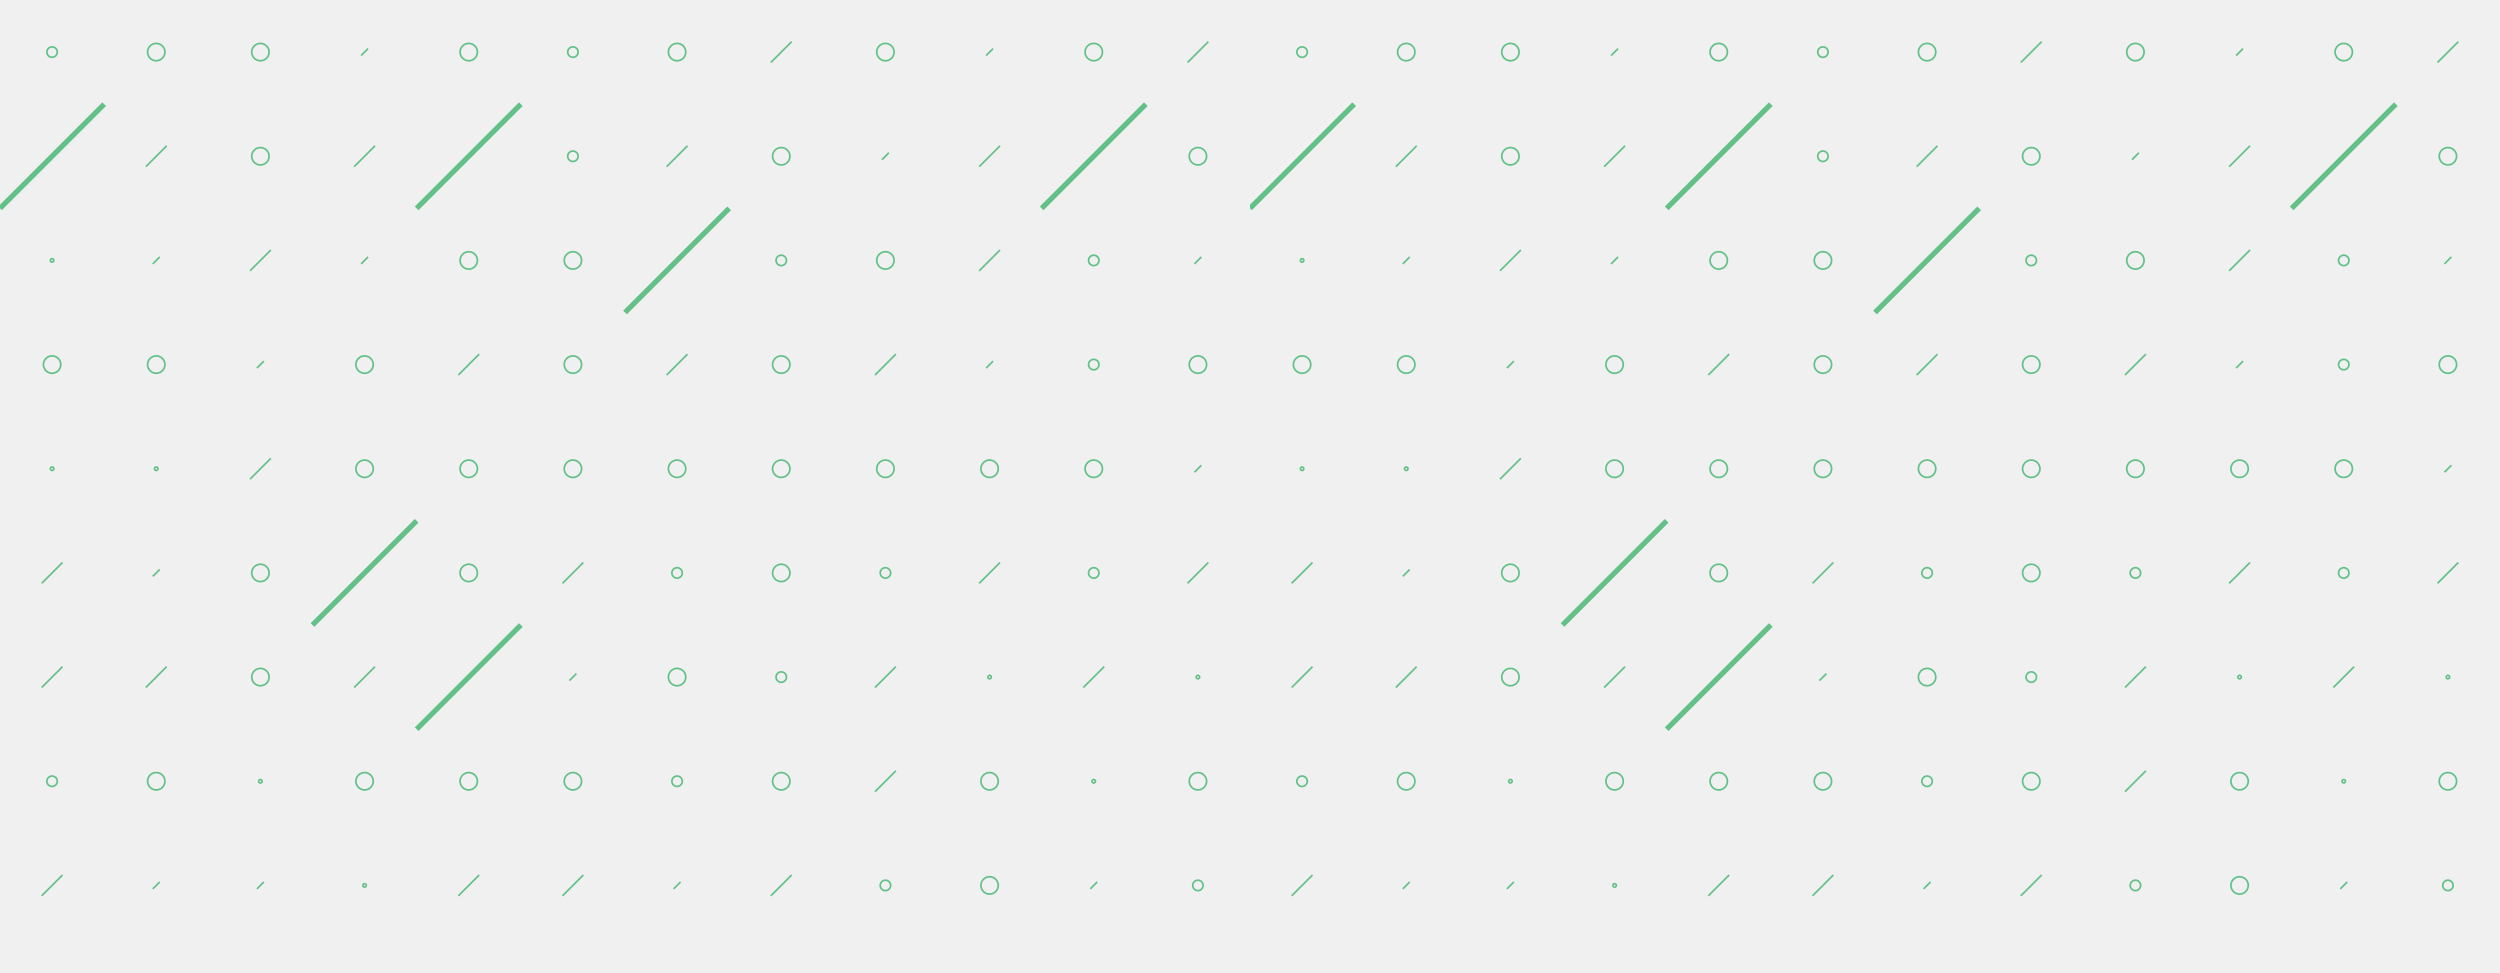
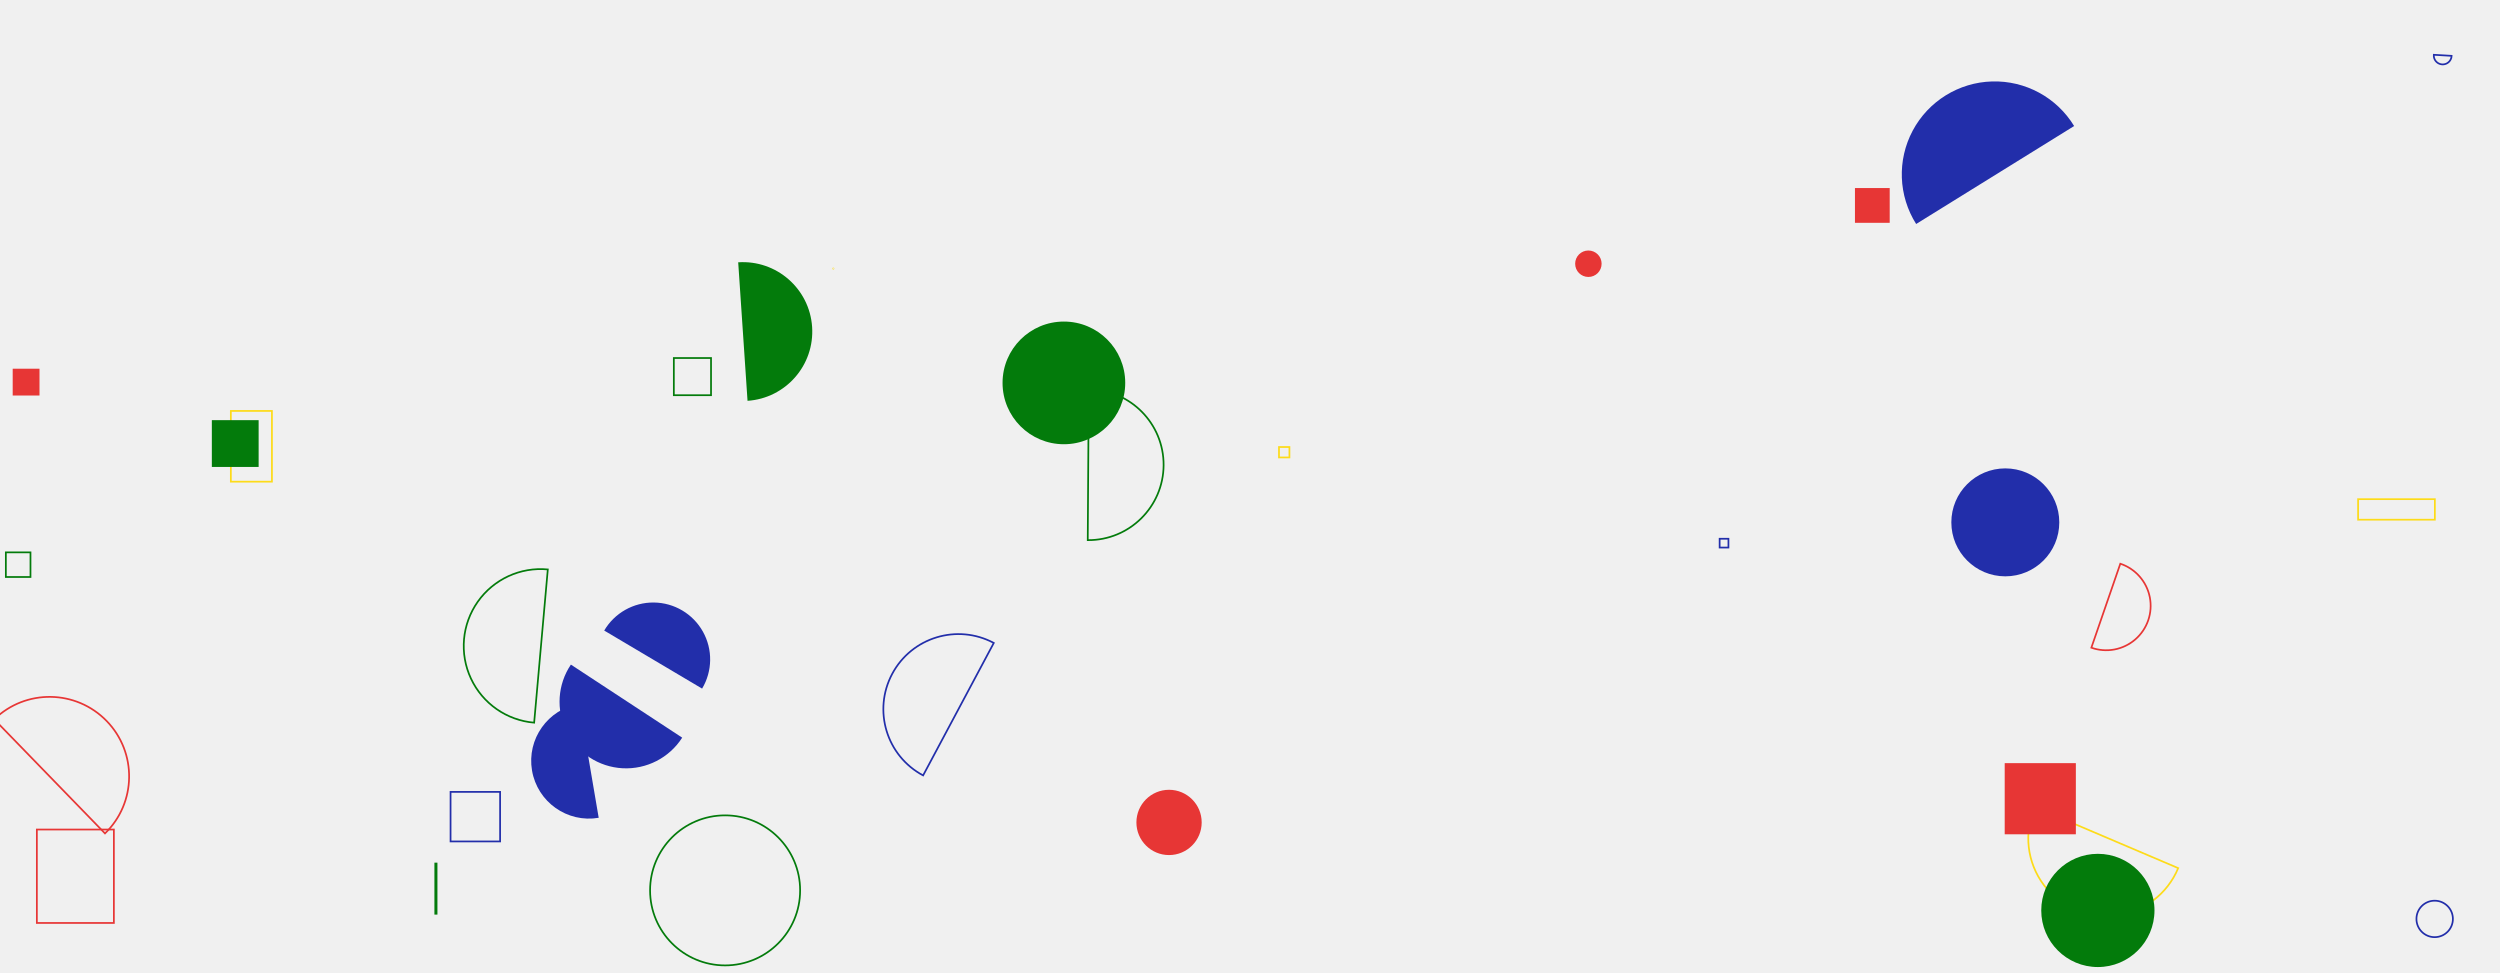
- <svg xmlns="http://www.w3.org/2000/svg" xmlns:xlink="http://www.w3.org/1999/xlink" version="1.1" width="1440" height="560" preserveAspectRatio="none" viewBox="0 0 1440 560">
-   <g mask="url(&quot;#SvgjsMask1106&quot;)" fill="none">
-     <use xlink:href="#SvgjsSymbol1113" x="0" y="0" />
-     <use xlink:href="#SvgjsSymbol1113" x="720" y="0" />
+ <svg xmlns="http://www.w3.org/2000/svg" version="1.1" width="1440" height="560" preserveAspectRatio="none" viewBox="0 0 1440 560">
+   <g mask="url(&quot;#SvgjsMask1002&quot;)" fill="none">
+     <path d="M736.7 257.48L742.71 257.48L742.71 263.49L736.7 263.49z" stroke="rgba(253, 219, 25, 1)" />
+     <path d="M1401.88 31.56a5.13 5.13 0 1 0 10.24 0.6z" stroke="rgba(34, 46, 170, 1)" />
+     <path d="M333.67 405.41a33.29 33.29 0 1 0 11.18 65.64z" fill="rgba(34, 46, 170, 1)" />
+     <path d="M430.58 230.87a39.98 39.98 0 1 0-5.38-79.78z" fill="#037b0b" />
+     <path d="M328.83 382.81a38.35 38.35 0 1 0 64.12 42.08z" fill="rgba(34, 46, 170, 1)" />
+     <path d="M1391.87 529.3 a10.5 10.5 0 1 0 21 0 a10.5 10.5 0 1 0 -21 0z" stroke="rgba(34, 46, 170, 1)" />
+     <path d="M1204.62 373.07a25.59 25.59 0 1 0 16.69-48.38z" stroke="#e73635" />
+     <path d="M907.29 151.91 a7.62 7.62 0 1 0 15.24 0 a7.62 7.62 0 1 0 -15.24 0z" fill="#e73635" />
+     <path d="M7.31 212.38L22.75 212.38L22.75 227.82L7.31 227.82z" fill="#e73635" />
+     <path d="M388.13 206.22L409.55 206.22L409.55 227.64L388.13 227.64z" stroke="#037b0b" />
+     <path d="M577.47 220.55 a35.33 35.33 0 1 0 70.66 0 a35.33 35.33 0 1 0 -70.66 0z" fill="#037b0b" />
+     <path d="M60.48 480.06a45.8 45.8 0 1 0-63.81-65.72z" stroke="#e73635" />
+     <path d="M132.97 236.7L156.63 236.7L156.63 277.44L132.97 277.44z" stroke="rgba(253, 219, 25, 1)" />
+     <path d="M122.02 242.01L148.97 242.01L148.97 268.96L122.02 268.96z" fill="#037b0b" />
+     <path d="M1068.45 108.32L1088.47 108.32L1088.47 128.34L1068.45 128.34z" fill="#e73635" />
+     <path d="M1194.7 72.59a53.54 53.54 0 1 0-91 56.43z" fill="rgba(34, 46, 170, 1)" />
+     <path d="M572.42 370.34a43.24 43.24 0 1 0-40.71 76.3z" stroke="rgba(34, 46, 170, 1)" />
+     <path d="M1172.04 464.86a44.89 44.89 0 1 0 82.6 35.17z" stroke="rgba(253, 219, 25, 1)" />
+     <path d="M479.89 154.69 a0.1 0.1 0 1 0 0.2 0 a0.1 0.1 0 1 0 -0.2 0z" stroke="rgba(253, 219, 25, 1)" />
+     <path d="M654.57 473.72 a18.8 18.8 0 1 0 37.6 0 a18.8 18.8 0 1 0 -37.6 0z" fill="#e73635" />
+     <path d="M259.52 456.13L288.06 456.13L288.06 484.67L259.52 484.67z" stroke="rgba(34, 46, 170, 1)" />
+     <path d="M990.51 310.32L995.58 310.32L995.58 315.39L990.51 315.39z" stroke="rgba(34, 46, 170, 1)" />
+     <path d="M1123.97 300.88 a31.09 31.09 0 1 0 62.18 0 a31.09 31.09 0 1 0 -62.18 0z" fill="rgba(34, 46, 170, 1)" />
+     <path d="M374.45 512.86 a43.21 43.21 0 1 0 86.42 0 a43.21 43.21 0 1 0 -86.42 0z" stroke="#037b0b" />
+     <path d="M315.53 327.99a44.31 44.31 0 1 0-7.86 88.27z" stroke="#037b0b" />
+     <path d="M626.54 311.12a43.41 43.41 0 1 0 0.57-86.82z" stroke="#037b0b" />
+     <path d="M1175.76 524.41 a32.61 32.61 0 1 0 65.22 0 a32.61 32.61 0 1 0 -65.22 0z" fill="#037b0b" />
+     <path d="M21.23 477.81L65.59 477.81L65.59 531.62L21.23 531.62z" stroke="#e73635" />
+     <path d="M404.41 396.64a32.78 32.78 0 1 0-56.39-33.44z" fill="rgba(34, 46, 170, 1)" />
+     <path d="M3.37 318.16L17.56 318.16L17.56 332.35L3.37 332.35z" stroke="#037b0b" />
+     <path d="M1154.71 439.57L1195.69 439.57L1195.69 480.55L1154.71 480.55z" fill="#e73635" />
+     <path d="M1358.26 287.52L1402.48 287.52L1402.48 299.34L1358.26 299.34z" stroke="rgba(253, 219, 25, 1)" />
+     <path d="M250.72 497.39L251.46 497.39L251.46 526.31L250.72 526.31z" stroke="#037b0b" />
  </g>
  <defs>
-     <mask id="SvgjsMask1106">
+     <mask id="SvgjsMask1002">
      <rect width="1440" height="560" fill="#ffffff" />
    </mask>
-     <path d="M-1 0 a1 1 0 1 0 2 0 a1 1 0 1 0 -2 0z" id="SvgjsPath1109" />
-     <path d="M-3 0 a3 3 0 1 0 6 0 a3 3 0 1 0 -6 0z" id="SvgjsPath1107" />
-     <path d="M-5 0 a5 5 0 1 0 10 0 a5 5 0 1 0 -10 0z" id="SvgjsPath1110" />
-     <path d="M2 -2 L-2 2z" id="SvgjsPath1112" />
-     <path d="M6 -6 L-6 6z" id="SvgjsPath1111" />
-     <path d="M30 -30 L-30 30z" id="SvgjsPath1108" />
  </defs>
-   <symbol id="SvgjsSymbol1113">
-     <use xlink:href="#SvgjsPath1107" x="30" y="30" stroke="rgba(99, 193, 136, 1)" />
-     <use xlink:href="#SvgjsPath1108" x="30" y="90" stroke="rgba(99, 193, 136, 1)" stroke-width="3" />
-     <use xlink:href="#SvgjsPath1109" x="30" y="150" stroke="rgba(99, 193, 136, 1)" />
-     <use xlink:href="#SvgjsPath1110" x="30" y="210" stroke="rgba(99, 193, 136, 1)" />
-     <use xlink:href="#SvgjsPath1109" x="30" y="270" stroke="rgba(99, 193, 136, 1)" />
-     <use xlink:href="#SvgjsPath1111" x="30" y="330" stroke="rgba(99, 193, 136, 1)" />
-     <use xlink:href="#SvgjsPath1111" x="30" y="390" stroke="rgba(99, 193, 136, 1)" />
-     <use xlink:href="#SvgjsPath1107" x="30" y="450" stroke="rgba(99, 193, 136, 1)" />
-     <use xlink:href="#SvgjsPath1111" x="30" y="510" stroke="rgba(99, 193, 136, 1)" />
-     <use xlink:href="#SvgjsPath1111" x="30" y="570" stroke="rgba(99, 193, 136, 1)" />
-     <use xlink:href="#SvgjsPath1110" x="90" y="30" stroke="rgba(99, 193, 136, 1)" />
-     <use xlink:href="#SvgjsPath1111" x="90" y="90" stroke="rgba(99, 193, 136, 1)" />
-     <use xlink:href="#SvgjsPath1112" x="90" y="150" stroke="rgba(99, 193, 136, 1)" />
-     <use xlink:href="#SvgjsPath1110" x="90" y="210" stroke="rgba(99, 193, 136, 1)" />
-     <use xlink:href="#SvgjsPath1109" x="90" y="270" stroke="rgba(99, 193, 136, 1)" />
-     <use xlink:href="#SvgjsPath1112" x="90" y="330" stroke="rgba(99, 193, 136, 1)" />
-     <use xlink:href="#SvgjsPath1111" x="90" y="390" stroke="rgba(99, 193, 136, 1)" />
-     <use xlink:href="#SvgjsPath1110" x="90" y="450" stroke="rgba(99, 193, 136, 1)" />
-     <use xlink:href="#SvgjsPath1112" x="90" y="510" stroke="rgba(99, 193, 136, 1)" />
-     <use xlink:href="#SvgjsPath1110" x="90" y="570" stroke="rgba(99, 193, 136, 1)" />
-     <use xlink:href="#SvgjsPath1110" x="150" y="30" stroke="rgba(99, 193, 136, 1)" />
-     <use xlink:href="#SvgjsPath1110" x="150" y="90" stroke="rgba(99, 193, 136, 1)" />
-     <use xlink:href="#SvgjsPath1111" x="150" y="150" stroke="rgba(99, 193, 136, 1)" />
-     <use xlink:href="#SvgjsPath1112" x="150" y="210" stroke="rgba(99, 193, 136, 1)" />
-     <use xlink:href="#SvgjsPath1111" x="150" y="270" stroke="rgba(99, 193, 136, 1)" />
-     <use xlink:href="#SvgjsPath1110" x="150" y="330" stroke="rgba(99, 193, 136, 1)" />
-     <use xlink:href="#SvgjsPath1110" x="150" y="390" stroke="rgba(99, 193, 136, 1)" />
-     <use xlink:href="#SvgjsPath1109" x="150" y="450" stroke="rgba(99, 193, 136, 1)" />
-     <use xlink:href="#SvgjsPath1112" x="150" y="510" stroke="rgba(99, 193, 136, 1)" />
-     <use xlink:href="#SvgjsPath1110" x="150" y="570" stroke="rgba(99, 193, 136, 1)" />
-     <use xlink:href="#SvgjsPath1112" x="210" y="30" stroke="rgba(99, 193, 136, 1)" />
-     <use xlink:href="#SvgjsPath1111" x="210" y="90" stroke="rgba(99, 193, 136, 1)" />
-     <use xlink:href="#SvgjsPath1112" x="210" y="150" stroke="rgba(99, 193, 136, 1)" />
-     <use xlink:href="#SvgjsPath1110" x="210" y="210" stroke="rgba(99, 193, 136, 1)" />
-     <use xlink:href="#SvgjsPath1110" x="210" y="270" stroke="rgba(99, 193, 136, 1)" />
-     <use xlink:href="#SvgjsPath1108" x="210" y="330" stroke="rgba(99, 193, 136, 1)" stroke-width="3" />
-     <use xlink:href="#SvgjsPath1111" x="210" y="390" stroke="rgba(99, 193, 136, 1)" />
-     <use xlink:href="#SvgjsPath1110" x="210" y="450" stroke="rgba(99, 193, 136, 1)" />
-     <use xlink:href="#SvgjsPath1109" x="210" y="510" stroke="rgba(99, 193, 136, 1)" />
-     <use xlink:href="#SvgjsPath1110" x="210" y="570" stroke="rgba(99, 193, 136, 1)" />
-     <use xlink:href="#SvgjsPath1110" x="270" y="30" stroke="rgba(99, 193, 136, 1)" />
-     <use xlink:href="#SvgjsPath1108" x="270" y="90" stroke="rgba(99, 193, 136, 1)" stroke-width="3" />
-     <use xlink:href="#SvgjsPath1110" x="270" y="150" stroke="rgba(99, 193, 136, 1)" />
-     <use xlink:href="#SvgjsPath1111" x="270" y="210" stroke="rgba(99, 193, 136, 1)" />
-     <use xlink:href="#SvgjsPath1110" x="270" y="270" stroke="rgba(99, 193, 136, 1)" />
-     <use xlink:href="#SvgjsPath1110" x="270" y="330" stroke="rgba(99, 193, 136, 1)" />
-     <use xlink:href="#SvgjsPath1108" x="270" y="390" stroke="rgba(99, 193, 136, 1)" stroke-width="3" />
-     <use xlink:href="#SvgjsPath1110" x="270" y="450" stroke="rgba(99, 193, 136, 1)" />
-     <use xlink:href="#SvgjsPath1111" x="270" y="510" stroke="rgba(99, 193, 136, 1)" />
-     <use xlink:href="#SvgjsPath1111" x="270" y="570" stroke="rgba(99, 193, 136, 1)" />
-     <use xlink:href="#SvgjsPath1107" x="330" y="30" stroke="rgba(99, 193, 136, 1)" />
-     <use xlink:href="#SvgjsPath1107" x="330" y="90" stroke="rgba(99, 193, 136, 1)" />
-     <use xlink:href="#SvgjsPath1110" x="330" y="150" stroke="rgba(99, 193, 136, 1)" />
-     <use xlink:href="#SvgjsPath1110" x="330" y="210" stroke="rgba(99, 193, 136, 1)" />
-     <use xlink:href="#SvgjsPath1110" x="330" y="270" stroke="rgba(99, 193, 136, 1)" />
-     <use xlink:href="#SvgjsPath1111" x="330" y="330" stroke="rgba(99, 193, 136, 1)" />
-     <use xlink:href="#SvgjsPath1112" x="330" y="390" stroke="rgba(99, 193, 136, 1)" />
-     <use xlink:href="#SvgjsPath1110" x="330" y="450" stroke="rgba(99, 193, 136, 1)" />
-     <use xlink:href="#SvgjsPath1111" x="330" y="510" stroke="rgba(99, 193, 136, 1)" />
-     <use xlink:href="#SvgjsPath1110" x="330" y="570" stroke="rgba(99, 193, 136, 1)" />
-     <use xlink:href="#SvgjsPath1110" x="390" y="30" stroke="rgba(99, 193, 136, 1)" />
-     <use xlink:href="#SvgjsPath1111" x="390" y="90" stroke="rgba(99, 193, 136, 1)" />
-     <use xlink:href="#SvgjsPath1108" x="390" y="150" stroke="rgba(99, 193, 136, 1)" stroke-width="3" />
-     <use xlink:href="#SvgjsPath1111" x="390" y="210" stroke="rgba(99, 193, 136, 1)" />
-     <use xlink:href="#SvgjsPath1110" x="390" y="270" stroke="rgba(99, 193, 136, 1)" />
-     <use xlink:href="#SvgjsPath1107" x="390" y="330" stroke="rgba(99, 193, 136, 1)" />
-     <use xlink:href="#SvgjsPath1110" x="390" y="390" stroke="rgba(99, 193, 136, 1)" />
-     <use xlink:href="#SvgjsPath1107" x="390" y="450" stroke="rgba(99, 193, 136, 1)" />
-     <use xlink:href="#SvgjsPath1112" x="390" y="510" stroke="rgba(99, 193, 136, 1)" />
-     <use xlink:href="#SvgjsPath1111" x="390" y="570" stroke="rgba(99, 193, 136, 1)" />
-     <use xlink:href="#SvgjsPath1111" x="450" y="30" stroke="rgba(99, 193, 136, 1)" />
-     <use xlink:href="#SvgjsPath1110" x="450" y="90" stroke="rgba(99, 193, 136, 1)" />
-     <use xlink:href="#SvgjsPath1107" x="450" y="150" stroke="rgba(99, 193, 136, 1)" />
-     <use xlink:href="#SvgjsPath1110" x="450" y="210" stroke="rgba(99, 193, 136, 1)" />
-     <use xlink:href="#SvgjsPath1110" x="450" y="270" stroke="rgba(99, 193, 136, 1)" />
-     <use xlink:href="#SvgjsPath1110" x="450" y="330" stroke="rgba(99, 193, 136, 1)" />
-     <use xlink:href="#SvgjsPath1107" x="450" y="390" stroke="rgba(99, 193, 136, 1)" />
-     <use xlink:href="#SvgjsPath1110" x="450" y="450" stroke="rgba(99, 193, 136, 1)" />
-     <use xlink:href="#SvgjsPath1111" x="450" y="510" stroke="rgba(99, 193, 136, 1)" />
-     <use xlink:href="#SvgjsPath1109" x="450" y="570" stroke="rgba(99, 193, 136, 1)" />
-     <use xlink:href="#SvgjsPath1110" x="510" y="30" stroke="rgba(99, 193, 136, 1)" />
-     <use xlink:href="#SvgjsPath1112" x="510" y="90" stroke="rgba(99, 193, 136, 1)" />
-     <use xlink:href="#SvgjsPath1110" x="510" y="150" stroke="rgba(99, 193, 136, 1)" />
-     <use xlink:href="#SvgjsPath1111" x="510" y="210" stroke="rgba(99, 193, 136, 1)" />
-     <use xlink:href="#SvgjsPath1110" x="510" y="270" stroke="rgba(99, 193, 136, 1)" />
-     <use xlink:href="#SvgjsPath1107" x="510" y="330" stroke="rgba(99, 193, 136, 1)" />
-     <use xlink:href="#SvgjsPath1111" x="510" y="390" stroke="rgba(99, 193, 136, 1)" />
-     <use xlink:href="#SvgjsPath1111" x="510" y="450" stroke="rgba(99, 193, 136, 1)" />
-     <use xlink:href="#SvgjsPath1107" x="510" y="510" stroke="rgba(99, 193, 136, 1)" />
-     <use xlink:href="#SvgjsPath1110" x="510" y="570" stroke="rgba(99, 193, 136, 1)" />
-     <use xlink:href="#SvgjsPath1112" x="570" y="30" stroke="rgba(99, 193, 136, 1)" />
-     <use xlink:href="#SvgjsPath1111" x="570" y="90" stroke="rgba(99, 193, 136, 1)" />
-     <use xlink:href="#SvgjsPath1111" x="570" y="150" stroke="rgba(99, 193, 136, 1)" />
-     <use xlink:href="#SvgjsPath1112" x="570" y="210" stroke="rgba(99, 193, 136, 1)" />
-     <use xlink:href="#SvgjsPath1110" x="570" y="270" stroke="rgba(99, 193, 136, 1)" />
-     <use xlink:href="#SvgjsPath1111" x="570" y="330" stroke="rgba(99, 193, 136, 1)" />
-     <use xlink:href="#SvgjsPath1109" x="570" y="390" stroke="rgba(99, 193, 136, 1)" />
-     <use xlink:href="#SvgjsPath1110" x="570" y="450" stroke="rgba(99, 193, 136, 1)" />
-     <use xlink:href="#SvgjsPath1110" x="570" y="510" stroke="rgba(99, 193, 136, 1)" />
-     <use xlink:href="#SvgjsPath1111" x="570" y="570" stroke="rgba(99, 193, 136, 1)" />
-     <use xlink:href="#SvgjsPath1110" x="630" y="30" stroke="rgba(99, 193, 136, 1)" />
-     <use xlink:href="#SvgjsPath1108" x="630" y="90" stroke="rgba(99, 193, 136, 1)" stroke-width="3" />
-     <use xlink:href="#SvgjsPath1107" x="630" y="150" stroke="rgba(99, 193, 136, 1)" />
-     <use xlink:href="#SvgjsPath1107" x="630" y="210" stroke="rgba(99, 193, 136, 1)" />
-     <use xlink:href="#SvgjsPath1110" x="630" y="270" stroke="rgba(99, 193, 136, 1)" />
-     <use xlink:href="#SvgjsPath1107" x="630" y="330" stroke="rgba(99, 193, 136, 1)" />
-     <use xlink:href="#SvgjsPath1111" x="630" y="390" stroke="rgba(99, 193, 136, 1)" />
-     <use xlink:href="#SvgjsPath1109" x="630" y="450" stroke="rgba(99, 193, 136, 1)" />
-     <use xlink:href="#SvgjsPath1112" x="630" y="510" stroke="rgba(99, 193, 136, 1)" />
-     <use xlink:href="#SvgjsPath1112" x="630" y="570" stroke="rgba(99, 193, 136, 1)" />
-     <use xlink:href="#SvgjsPath1111" x="690" y="30" stroke="rgba(99, 193, 136, 1)" />
-     <use xlink:href="#SvgjsPath1110" x="690" y="90" stroke="rgba(99, 193, 136, 1)" />
-     <use xlink:href="#SvgjsPath1112" x="690" y="150" stroke="rgba(99, 193, 136, 1)" />
-     <use xlink:href="#SvgjsPath1110" x="690" y="210" stroke="rgba(99, 193, 136, 1)" />
-     <use xlink:href="#SvgjsPath1112" x="690" y="270" stroke="rgba(99, 193, 136, 1)" />
-     <use xlink:href="#SvgjsPath1111" x="690" y="330" stroke="rgba(99, 193, 136, 1)" />
-     <use xlink:href="#SvgjsPath1109" x="690" y="390" stroke="rgba(99, 193, 136, 1)" />
-     <use xlink:href="#SvgjsPath1110" x="690" y="450" stroke="rgba(99, 193, 136, 1)" />
-     <use xlink:href="#SvgjsPath1107" x="690" y="510" stroke="rgba(99, 193, 136, 1)" />
-     <use xlink:href="#SvgjsPath1112" x="690" y="570" stroke="rgba(99, 193, 136, 1)" />
-   </symbol>
</svg>
